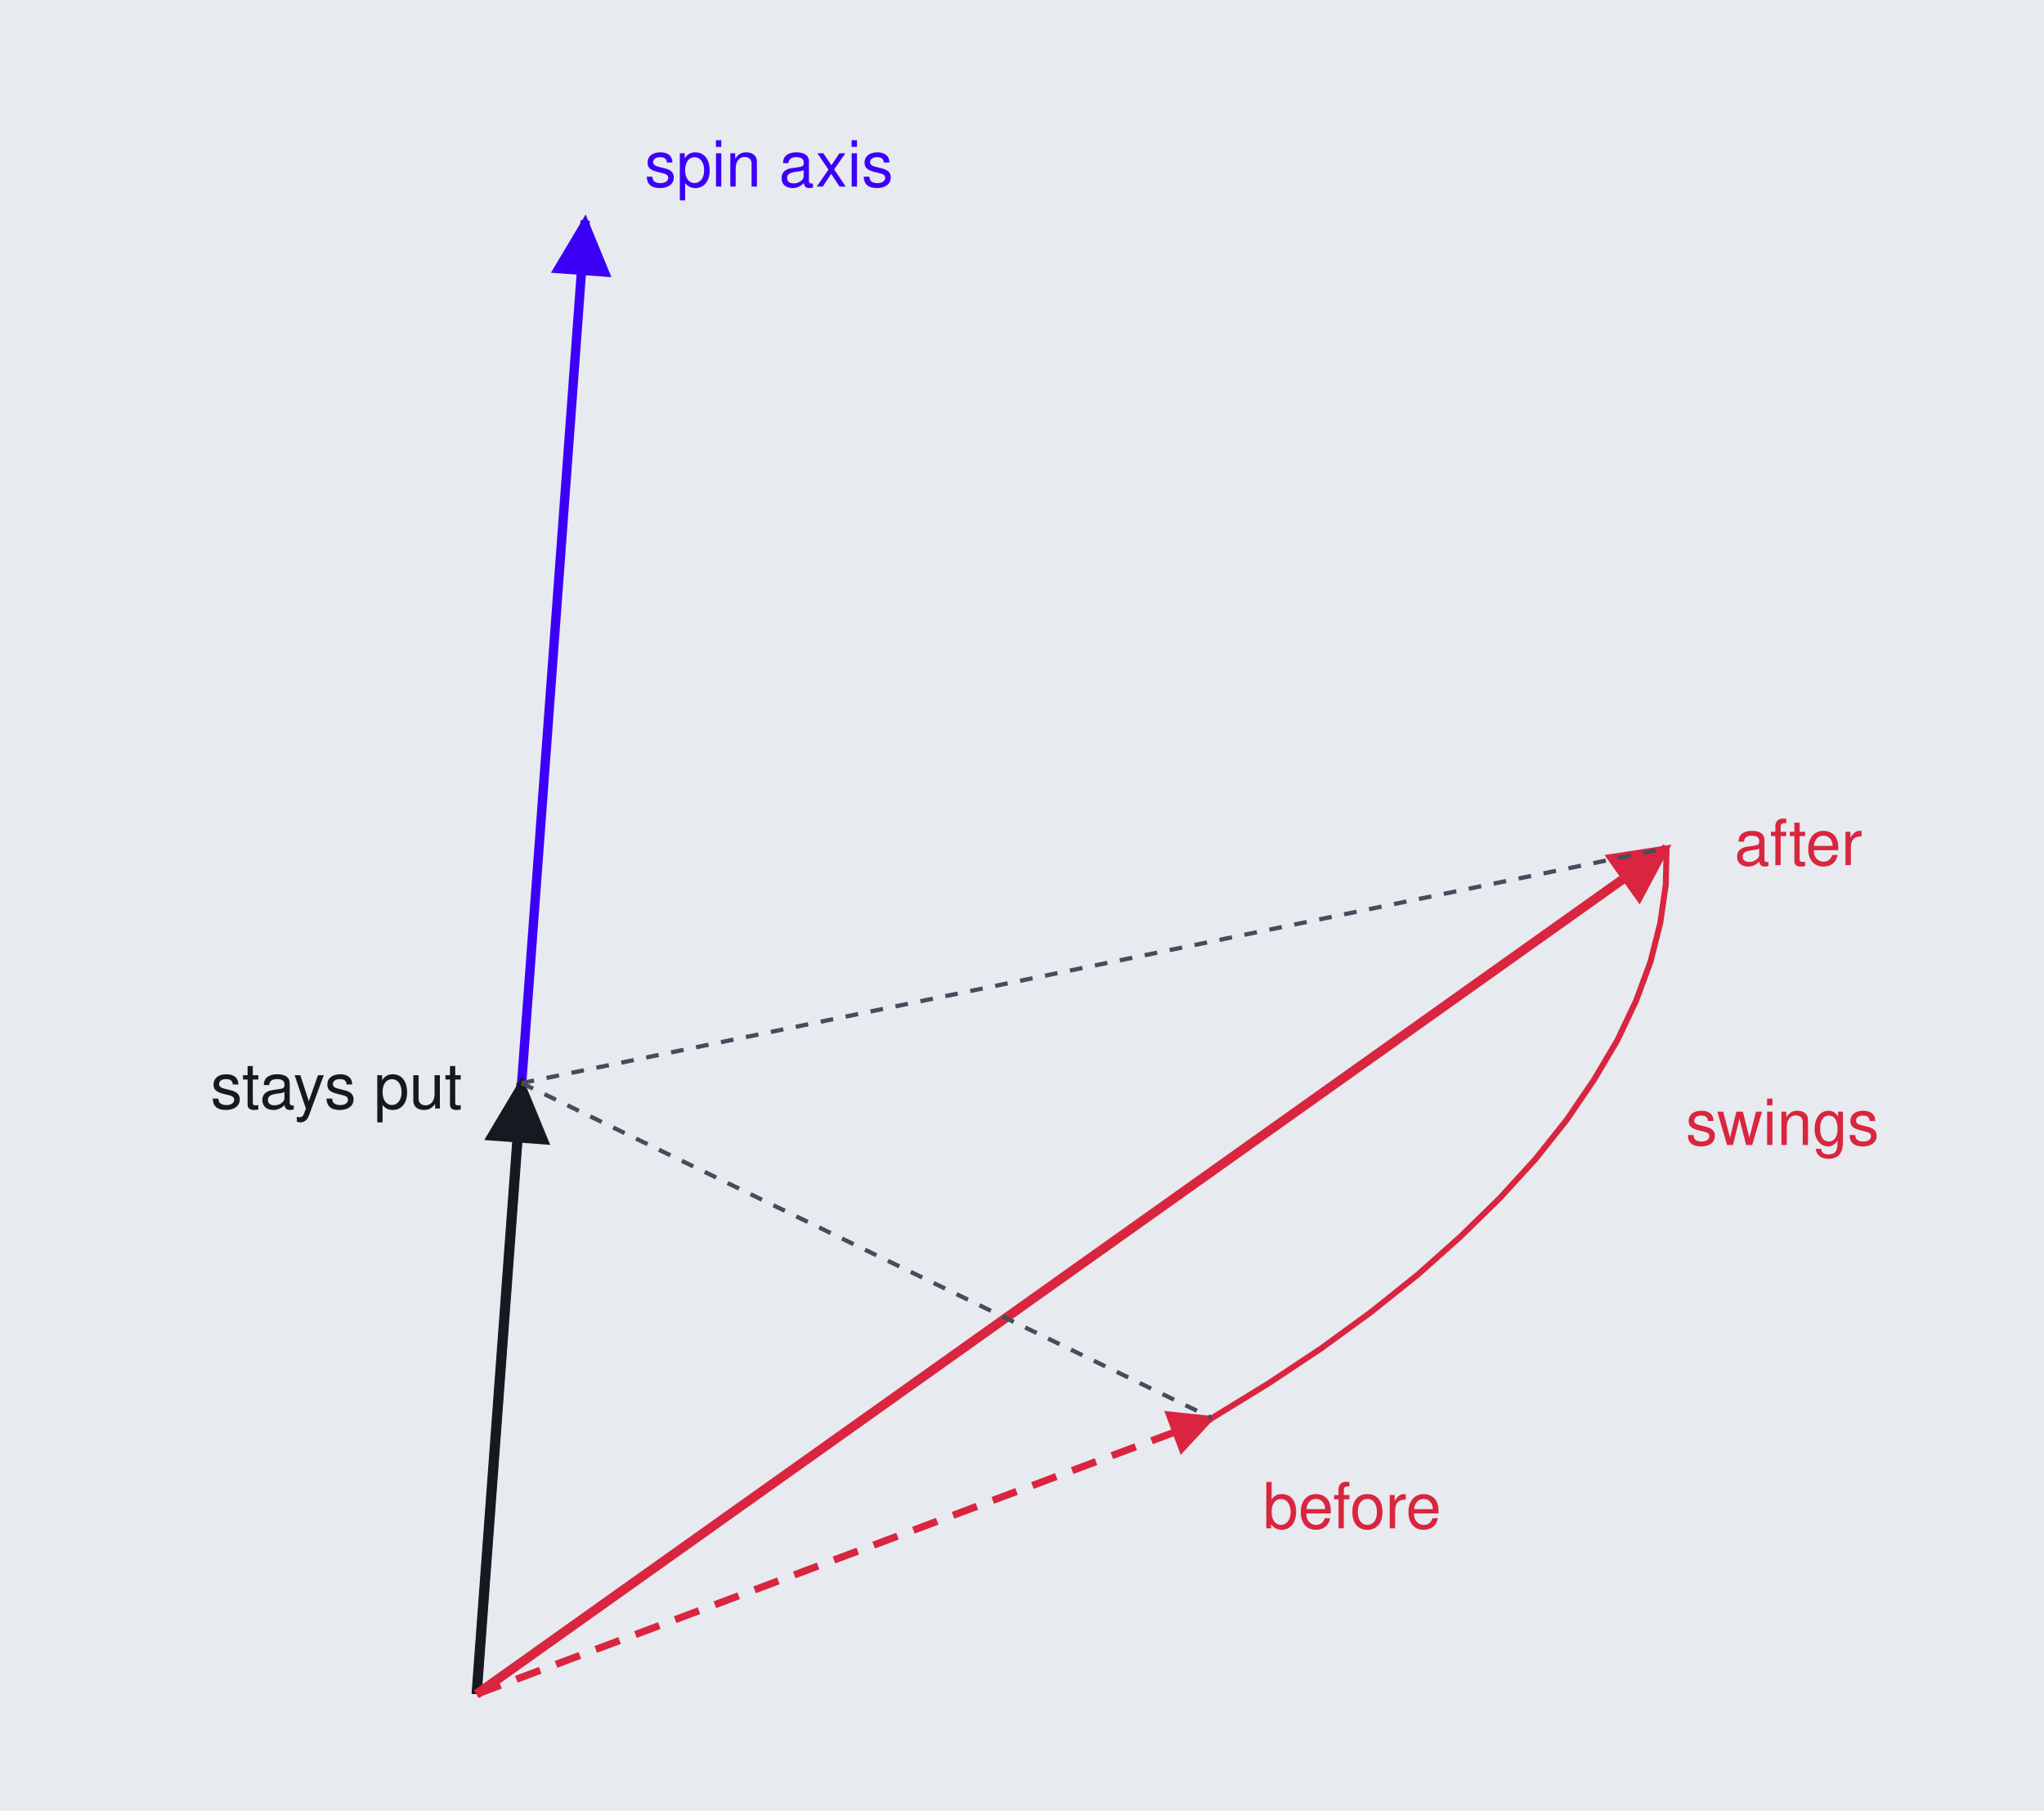
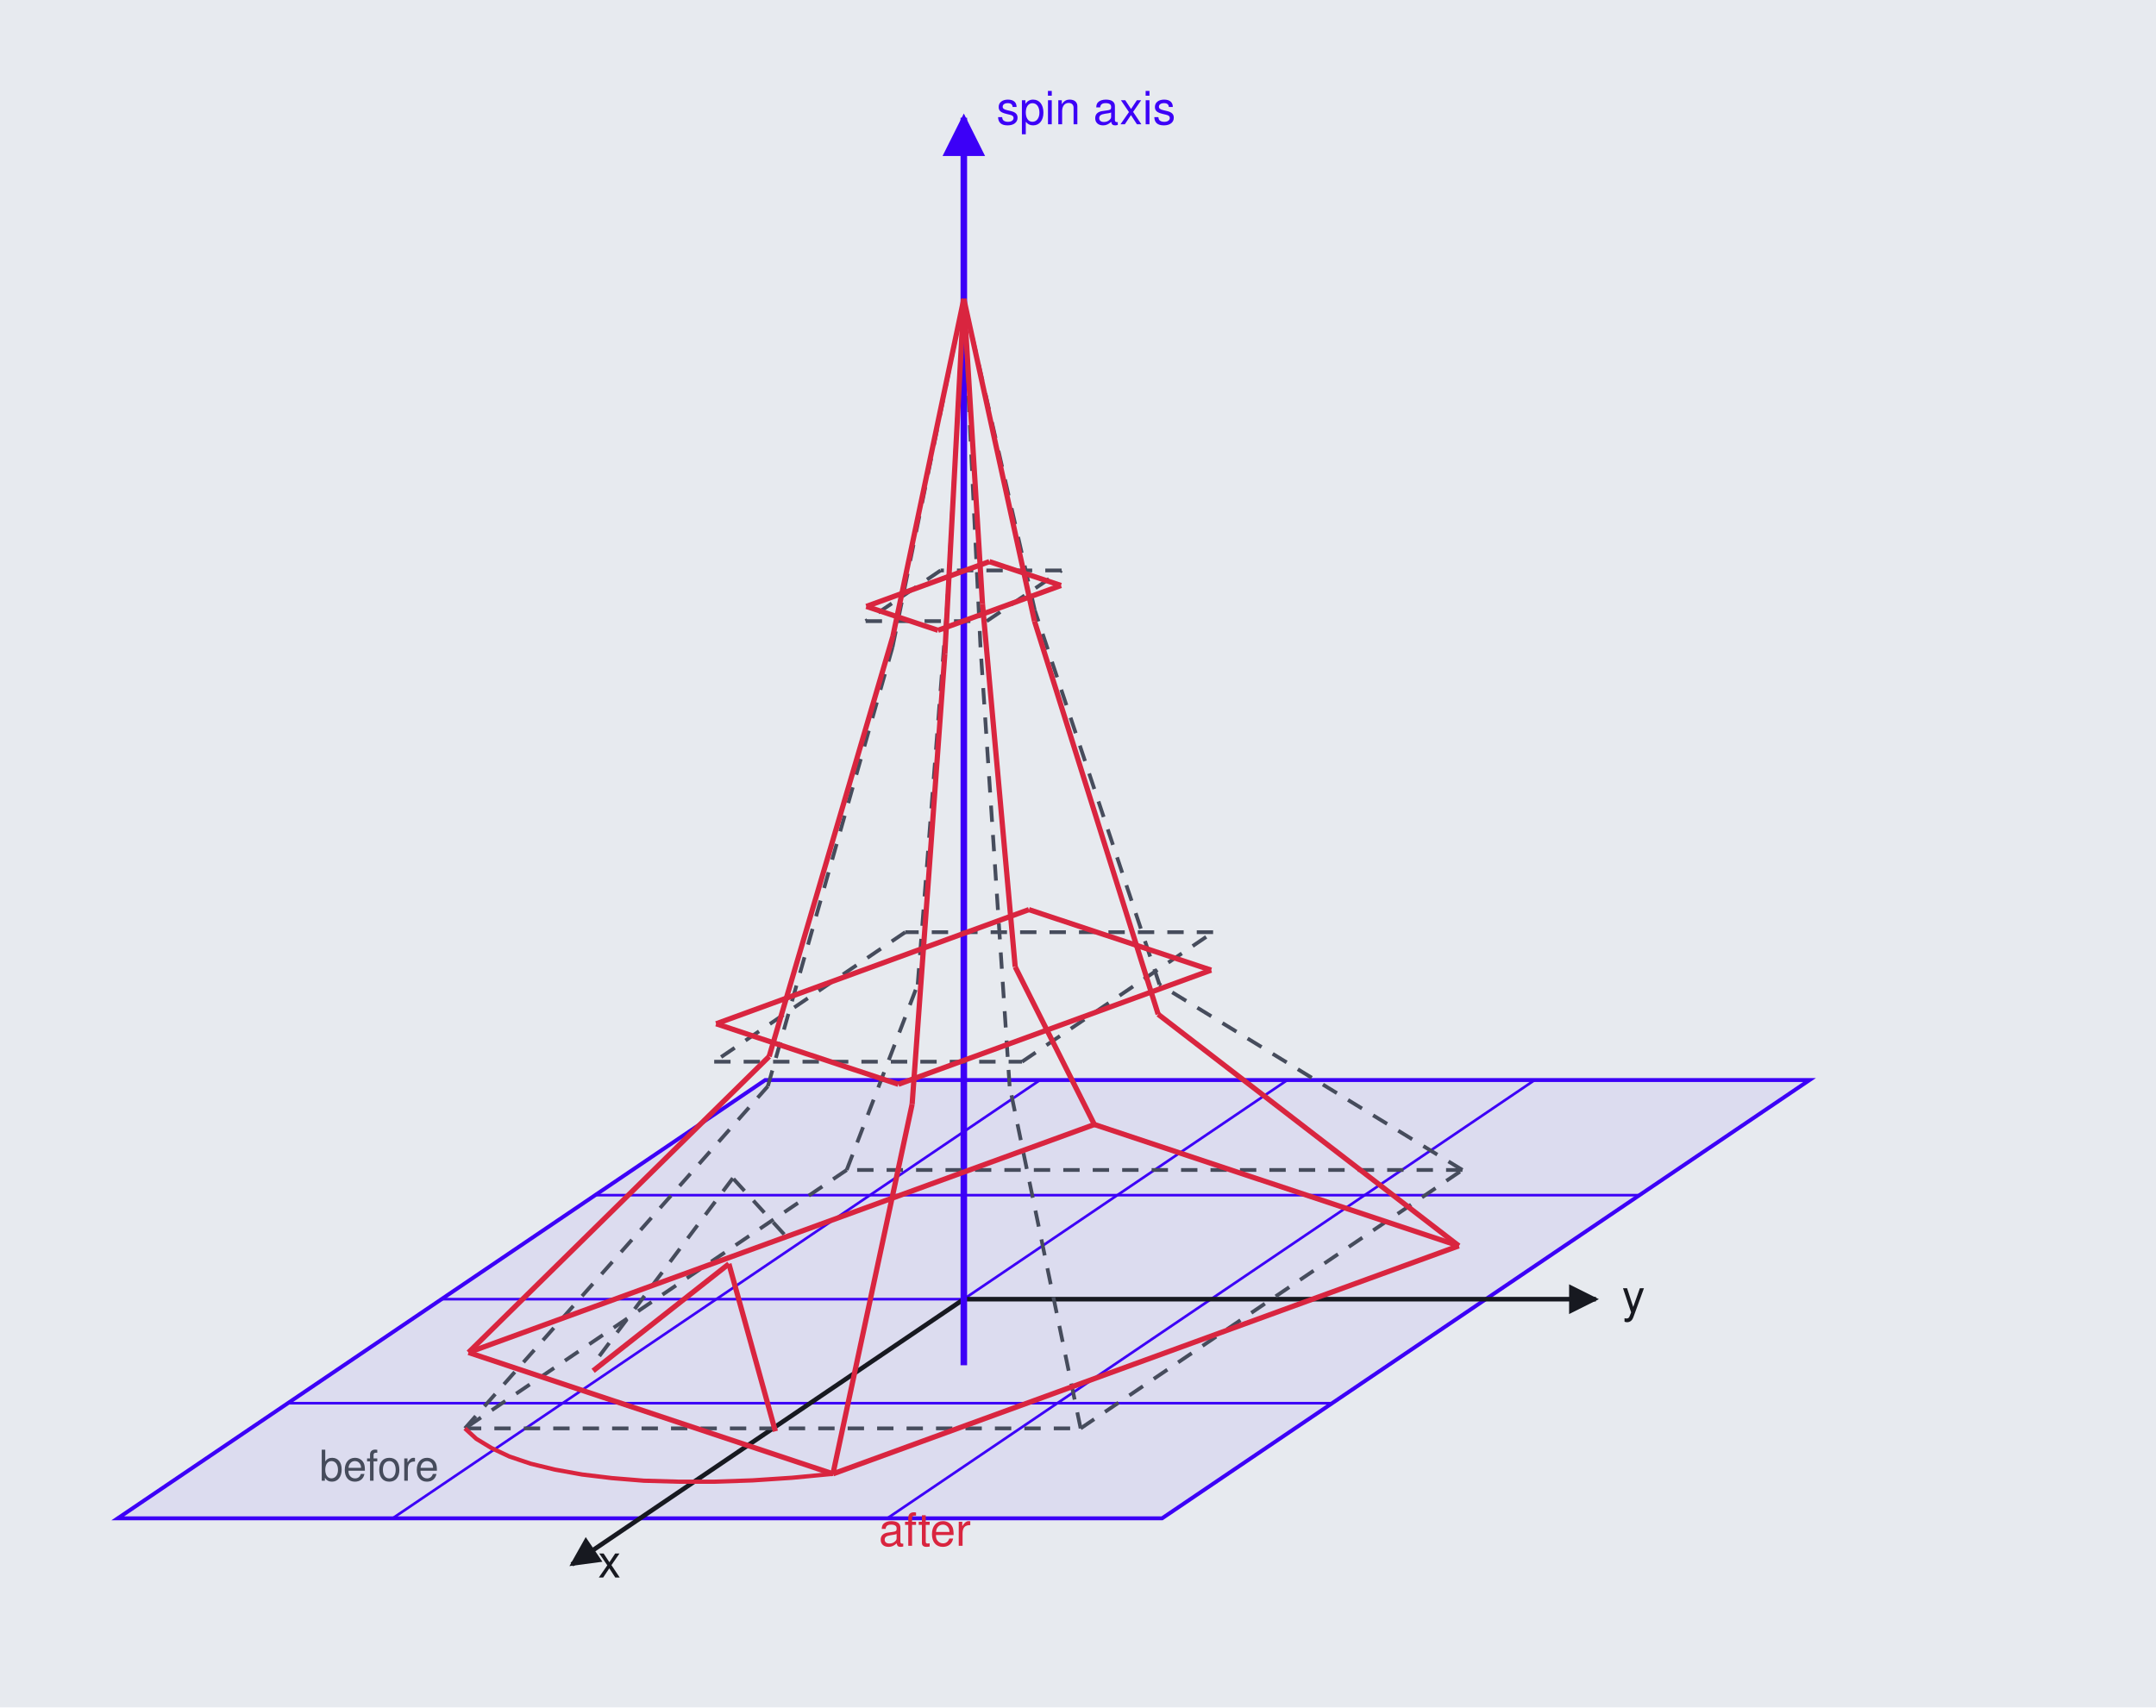
- <svg xmlns="http://www.w3.org/2000/svg" viewBox="0 0 482 427" width="482" height="427" role="img">
-   <rect width="482" height="427" fill="#e7eaef" />
+ <svg xmlns="http://www.w3.org/2000/svg" viewBox="0 0 659 522" width="659" height="522" role="img">
+   <rect width="659" height="522" fill="#e7eaef" />
  <defs>
    <marker id="rd-ink" viewBox="0 0 10 10" refX="9" refY="5" markerWidth="6.5" markerHeight="6.5" orient="auto">
      <path d="M0,0 L10,5 L0,10 z" fill="#171920" />
    </marker>
    <marker id="rd-coral" viewBox="0 0 10 10" refX="9" refY="5" markerWidth="6.5" markerHeight="6.5" orient="auto">
      <path d="M0,0 L10,5 L0,10 z" fill="#d9253f" />
    </marker>
    <marker id="rd-blue" viewBox="0 0 10 10" refX="9" refY="5" markerWidth="6.5" markerHeight="6.5" orient="auto">
      <path d="M0,0 L10,5 L0,10 z" fill="#3c00f7" />
    </marker>
  </defs>
-   <line x1="112.4" y1="399.5" x2="138.0" y2="52.0" stroke="#3c00f7" stroke-width="2.2" fill="none" marker-end="url(#rd-blue)" />
-   <line x1="112.4" y1="399.5" x2="123.0" y2="255.4" stroke="#171920" stroke-width="2.4" fill="none" marker-end="url(#rd-ink)" />
-   <line x1="112.4" y1="399.5" x2="285.8" y2="334.4" stroke="#d9253f" stroke-width="1.7" fill="none" marker-end="url(#rd-coral)" stroke-dasharray="6 4" />
-   <line x1="112.4" y1="399.5" x2="393.0" y2="200.0" stroke="#d9253f" stroke-width="2.2" fill="none" marker-end="url(#rd-coral)" />
-   <line x1="123.0" y1="255.4" x2="285.8" y2="334.4" stroke="#464c5c" stroke-width="1" fill="none" stroke-dasharray="3 3" />
-   <line x1="123.0" y1="255.4" x2="393.0" y2="200.0" stroke="#464c5c" stroke-width="1" fill="none" stroke-dasharray="3 3" />
-   <path d="M285.8,334.4 L299.0,326.3 L311.5,318.0 L323.3,309.4 L334.3,300.6 L344.4,291.6 L353.7,282.5 L362.1,273.3 L369.5,264.0 L375.9,254.6 L381.4,245.3 L385.8,236.0 L389.2,226.8 L391.5,217.7 L392.8,208.7 L393.0,200.0" fill="none" stroke="#d9253f" stroke-width="1.4" />
-   <text x="152.0" y="44.0" font-family="ui-monospace, GeistMonoVariableVF, Helvetica, monospace" font-size="15" fill="#3c00f7" text-anchor="start">spin axis</text>
-   <text x="109.0" y="261.4" font-family="ui-monospace, GeistMonoVariableVF, Helvetica, monospace" font-size="15" fill="#171920" text-anchor="end">stays put</text>
-   <text x="297.8" y="360.4" font-family="ui-monospace, GeistMonoVariableVF, Helvetica, monospace" font-size="15" fill="#d9253f" text-anchor="start">before</text>
-   <text x="409.0" y="204.0" font-family="ui-monospace, GeistMonoVariableVF, Helvetica, monospace" font-size="15" fill="#d9253f" text-anchor="start">after</text>
-   <text x="397.5" y="270.0" font-family="ui-monospace, GeistMonoVariableVF, Helvetica, monospace" font-size="15" fill="#d9253f" text-anchor="start">swings</text>
+   <polygon points="233.9,330.2 36.0,464.2 355.2,464.2 553.1,330.2" fill="#3c00f7" fill-opacity="0.06" stroke="#3c00f7" stroke-width="1.2" />
+   <line x1="317.9" y1="330.2" x2="120.0" y2="464.2" stroke="#3c00f7" stroke-width="0.8" fill="none" />
+   <line x1="181.8" y1="365.4" x2="501.0" y2="365.4" stroke="#3c00f7" stroke-width="0.8" fill="none" />
+   <line x1="393.5" y1="330.2" x2="195.6" y2="464.2" stroke="#3c00f7" stroke-width="0.8" fill="none" />
+   <line x1="135.0" y1="397.2" x2="454.2" y2="397.2" stroke="#3c00f7" stroke-width="0.8" fill="none" />
+   <line x1="469.1" y1="330.2" x2="271.2" y2="464.2" stroke="#3c00f7" stroke-width="0.8" fill="none" />
+   <line x1="88.1" y1="429.0" x2="407.3" y2="429.0" stroke="#3c00f7" stroke-width="0.8" fill="none" />
+   <line x1="294.6" y1="397.2" x2="174.8" y2="478.3" stroke="#171920" stroke-width="1.4" fill="none" marker-end="url(#rd-ink)" />
+   <line x1="294.6" y1="397.2" x2="487.8" y2="397.2" stroke="#171920" stroke-width="1.4" fill="none" marker-end="url(#rd-ink)" />
+   <line x1="294.6" y1="417.4" x2="294.6" y2="36.0" stroke="#3c00f7" stroke-width="2.0" fill="none" marker-end="url(#rd-blue)" />
+   <line x1="258.8" y1="357.7" x2="142.1" y2="436.7" stroke="#464c5c" stroke-width="1.15" fill="none" stroke-dasharray="5 4" />
+   <line x1="142.1" y1="436.7" x2="330.3" y2="436.7" stroke="#464c5c" stroke-width="1.15" fill="none" stroke-dasharray="5 4" />
+   <line x1="330.3" y1="436.7" x2="447.0" y2="357.7" stroke="#464c5c" stroke-width="1.15" fill="none" stroke-dasharray="5 4" />
+   <line x1="447.0" y1="357.7" x2="258.8" y2="357.7" stroke="#464c5c" stroke-width="1.15" fill="none" stroke-dasharray="5 4" />
+   <line x1="276.7" y1="285.0" x2="218.3" y2="324.6" stroke="#464c5c" stroke-width="1.15" fill="none" stroke-dasharray="5 4" />
+   <line x1="218.3" y1="324.6" x2="312.4" y2="324.6" stroke="#464c5c" stroke-width="1.15" fill="none" stroke-dasharray="5 4" />
+   <line x1="312.4" y1="324.6" x2="370.8" y2="285.0" stroke="#464c5c" stroke-width="1.15" fill="none" stroke-dasharray="5 4" />
+   <line x1="370.8" y1="285.0" x2="276.7" y2="285.0" stroke="#464c5c" stroke-width="1.15" fill="none" stroke-dasharray="5 4" />
+   <line x1="287.5" y1="174.4" x2="264.6" y2="189.9" stroke="#464c5c" stroke-width="1.15" fill="none" stroke-dasharray="5 4" />
+   <line x1="264.6" y1="189.9" x2="301.6" y2="189.9" stroke="#464c5c" stroke-width="1.15" fill="none" stroke-dasharray="5 4" />
+   <line x1="301.6" y1="189.9" x2="324.5" y2="174.4" stroke="#464c5c" stroke-width="1.15" fill="none" stroke-dasharray="5 4" />
+   <line x1="324.5" y1="174.4" x2="287.5" y2="174.4" stroke="#464c5c" stroke-width="1.15" fill="none" stroke-dasharray="5 4" />
+   <line x1="258.8" y1="357.7" x2="280.5" y2="301.0" stroke="#464c5c" stroke-width="1.15" fill="none" stroke-dasharray="5 4" />
+   <line x1="280.5" y1="301.0" x2="289.4" y2="186.6" stroke="#464c5c" stroke-width="1.15" fill="none" stroke-dasharray="5 4" />
+   <line x1="289.4" y1="186.6" x2="294.6" y2="91.4" stroke="#464c5c" stroke-width="1.15" fill="none" stroke-dasharray="5 4" />
+   <line x1="142.1" y1="436.7" x2="234.7" y2="332.1" stroke="#464c5c" stroke-width="1.15" fill="none" stroke-dasharray="5 4" />
+   <line x1="234.7" y1="332.1" x2="272.8" y2="197.9" stroke="#464c5c" stroke-width="1.15" fill="none" stroke-dasharray="5 4" />
+   <line x1="272.8" y1="197.9" x2="294.6" y2="91.4" stroke="#464c5c" stroke-width="1.15" fill="none" stroke-dasharray="5 4" />
+   <line x1="330.3" y1="436.7" x2="308.6" y2="332.1" stroke="#464c5c" stroke-width="1.15" fill="none" stroke-dasharray="5 4" />
+   <line x1="308.6" y1="332.1" x2="299.7" y2="197.9" stroke="#464c5c" stroke-width="1.15" fill="none" stroke-dasharray="5 4" />
+   <line x1="299.7" y1="197.9" x2="294.6" y2="91.4" stroke="#464c5c" stroke-width="1.15" fill="none" stroke-dasharray="5 4" />
+   <line x1="447.0" y1="357.7" x2="354.4" y2="301.0" stroke="#464c5c" stroke-width="1.15" fill="none" stroke-dasharray="5 4" />
+   <line x1="354.4" y1="301.0" x2="316.3" y2="186.6" stroke="#464c5c" stroke-width="1.15" fill="none" stroke-dasharray="5 4" />
+   <line x1="316.3" y1="186.6" x2="294.6" y2="91.4" stroke="#464c5c" stroke-width="1.15" fill="none" stroke-dasharray="5 4" />
+   <line x1="239.7" y1="377.4" x2="224.0" y2="360.2" stroke="#464c5c" stroke-width="1.15" fill="none" stroke-dasharray="5 4" />
+   <line x1="224.0" y1="360.2" x2="181.4" y2="417.0" stroke="#464c5c" stroke-width="1.15" fill="none" stroke-dasharray="5 4" />
+   <line x1="143.2" y1="413.5" x2="254.6" y2="450.6" stroke="#d9253f" stroke-width="1.6" fill="none" />
+   <line x1="254.6" y1="450.6" x2="445.9" y2="380.9" stroke="#d9253f" stroke-width="1.6" fill="none" />
+   <line x1="445.9" y1="380.9" x2="334.5" y2="343.8" stroke="#d9253f" stroke-width="1.6" fill="none" />
+   <line x1="334.5" y1="343.8" x2="143.2" y2="413.5" stroke="#d9253f" stroke-width="1.6" fill="none" />
+   <line x1="218.9" y1="313.0" x2="274.6" y2="331.5" stroke="#d9253f" stroke-width="1.6" fill="none" />
+   <line x1="274.6" y1="331.5" x2="370.2" y2="296.6" stroke="#d9253f" stroke-width="1.6" fill="none" />
+   <line x1="370.2" y1="296.6" x2="314.5" y2="278.1" stroke="#d9253f" stroke-width="1.6" fill="none" />
+   <line x1="314.5" y1="278.1" x2="218.9" y2="313.0" stroke="#d9253f" stroke-width="1.6" fill="none" />
+   <line x1="264.8" y1="185.4" x2="286.7" y2="192.7" stroke="#d9253f" stroke-width="1.6" fill="none" />
+   <line x1="286.7" y1="192.7" x2="324.3" y2="179.0" stroke="#d9253f" stroke-width="1.6" fill="none" />
+   <line x1="324.3" y1="179.0" x2="302.4" y2="171.7" stroke="#d9253f" stroke-width="1.6" fill="none" />
+   <line x1="302.4" y1="171.7" x2="264.8" y2="185.4" stroke="#d9253f" stroke-width="1.6" fill="none" />
+   <line x1="143.2" y1="413.5" x2="235.1" y2="323.0" stroke="#d9253f" stroke-width="1.6" fill="none" />
+   <line x1="235.1" y1="323.0" x2="272.9" y2="194.6" stroke="#d9253f" stroke-width="1.6" fill="none" />
+   <line x1="272.9" y1="194.6" x2="294.6" y2="91.4" stroke="#d9253f" stroke-width="1.6" fill="none" />
+   <line x1="254.6" y1="450.6" x2="278.8" y2="337.6" stroke="#d9253f" stroke-width="1.6" fill="none" />
+   <line x1="278.8" y1="337.6" x2="288.8" y2="199.9" stroke="#d9253f" stroke-width="1.6" fill="none" />
+   <line x1="288.8" y1="199.9" x2="294.6" y2="91.4" stroke="#d9253f" stroke-width="1.6" fill="none" />
+   <line x1="445.9" y1="380.9" x2="354.0" y2="310.1" stroke="#d9253f" stroke-width="1.6" fill="none" />
+   <line x1="354.0" y1="310.1" x2="316.2" y2="189.9" stroke="#d9253f" stroke-width="1.6" fill="none" />
+   <line x1="316.2" y1="189.9" x2="294.6" y2="91.4" stroke="#d9253f" stroke-width="1.6" fill="none" />
+   <line x1="334.5" y1="343.8" x2="310.3" y2="295.6" stroke="#d9253f" stroke-width="1.6" fill="none" />
+   <line x1="310.3" y1="295.6" x2="300.3" y2="184.6" stroke="#d9253f" stroke-width="1.6" fill="none" />
+   <line x1="300.3" y1="184.6" x2="294.6" y2="91.4" stroke="#d9253f" stroke-width="1.6" fill="none" />
+   <line x1="181.3" y1="419.1" x2="222.8" y2="386.4" stroke="#d9253f" stroke-width="1.6" fill="none" />
+   <line x1="222.8" y1="386.4" x2="237.0" y2="437.6" stroke="#d9253f" stroke-width="1.6" fill="none" />
+   <path d="M142.1,436.7 L145.6,439.9 L150.2,442.7 L155.7,445.3 L162.2,447.5 L169.6,449.3 L177.9,450.8 L187.0,451.9 L196.8,452.7 L207.3,453.0 L218.4,453.0 L230.0,452.6 L242.1,451.8 L254.6,450.6" fill="none" stroke="#d9253f" stroke-width="1.3" />
+   <text x="182.8" y="482.3" font-family="ui-monospace, GeistMonoVariableVF, Helvetica, monospace" font-size="14" fill="#171920" text-anchor="start">x</text>
+   <text x="495.8" y="401.2" font-family="ui-monospace, GeistMonoVariableVF, Helvetica, monospace" font-size="14" fill="#171920" text-anchor="start">y</text>
+   <text x="304.6" y="38.0" font-family="ui-monospace, GeistMonoVariableVF, Helvetica, monospace" font-size="14" fill="#3c00f7" text-anchor="start">spin axis</text>
+   <text x="134.1" y="452.7" font-family="ui-monospace, GeistMonoVariableVF, Helvetica, monospace" font-size="13" fill="#464c5c" text-anchor="end">before</text>
+   <text x="268.6" y="472.6" font-family="ui-monospace, GeistMonoVariableVF, Helvetica, monospace" font-size="14" fill="#d9253f" text-anchor="start">after</text>
</svg>
